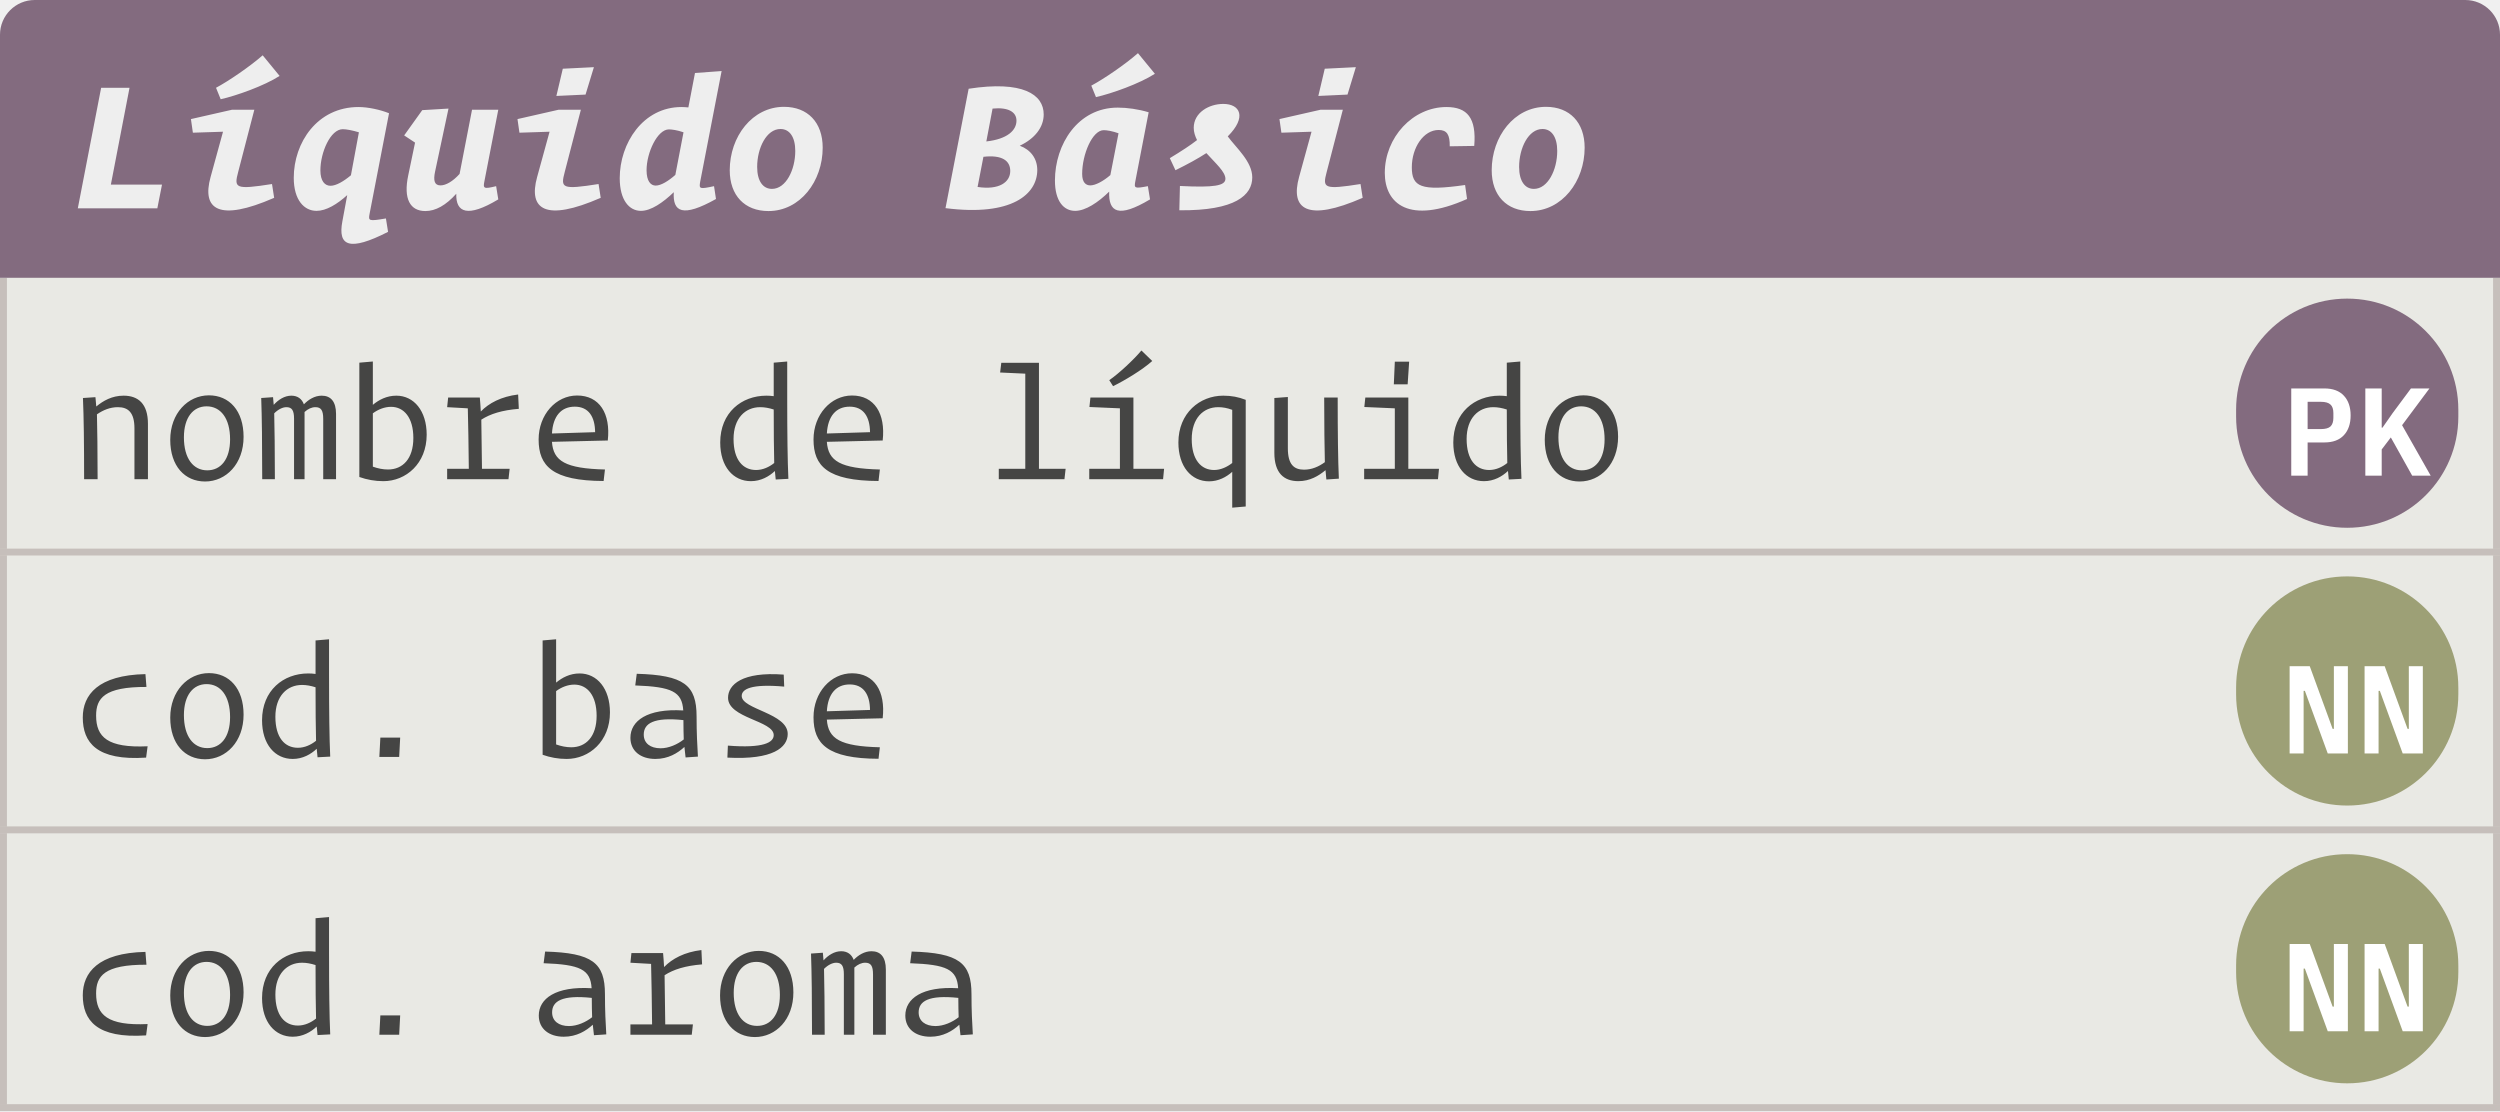
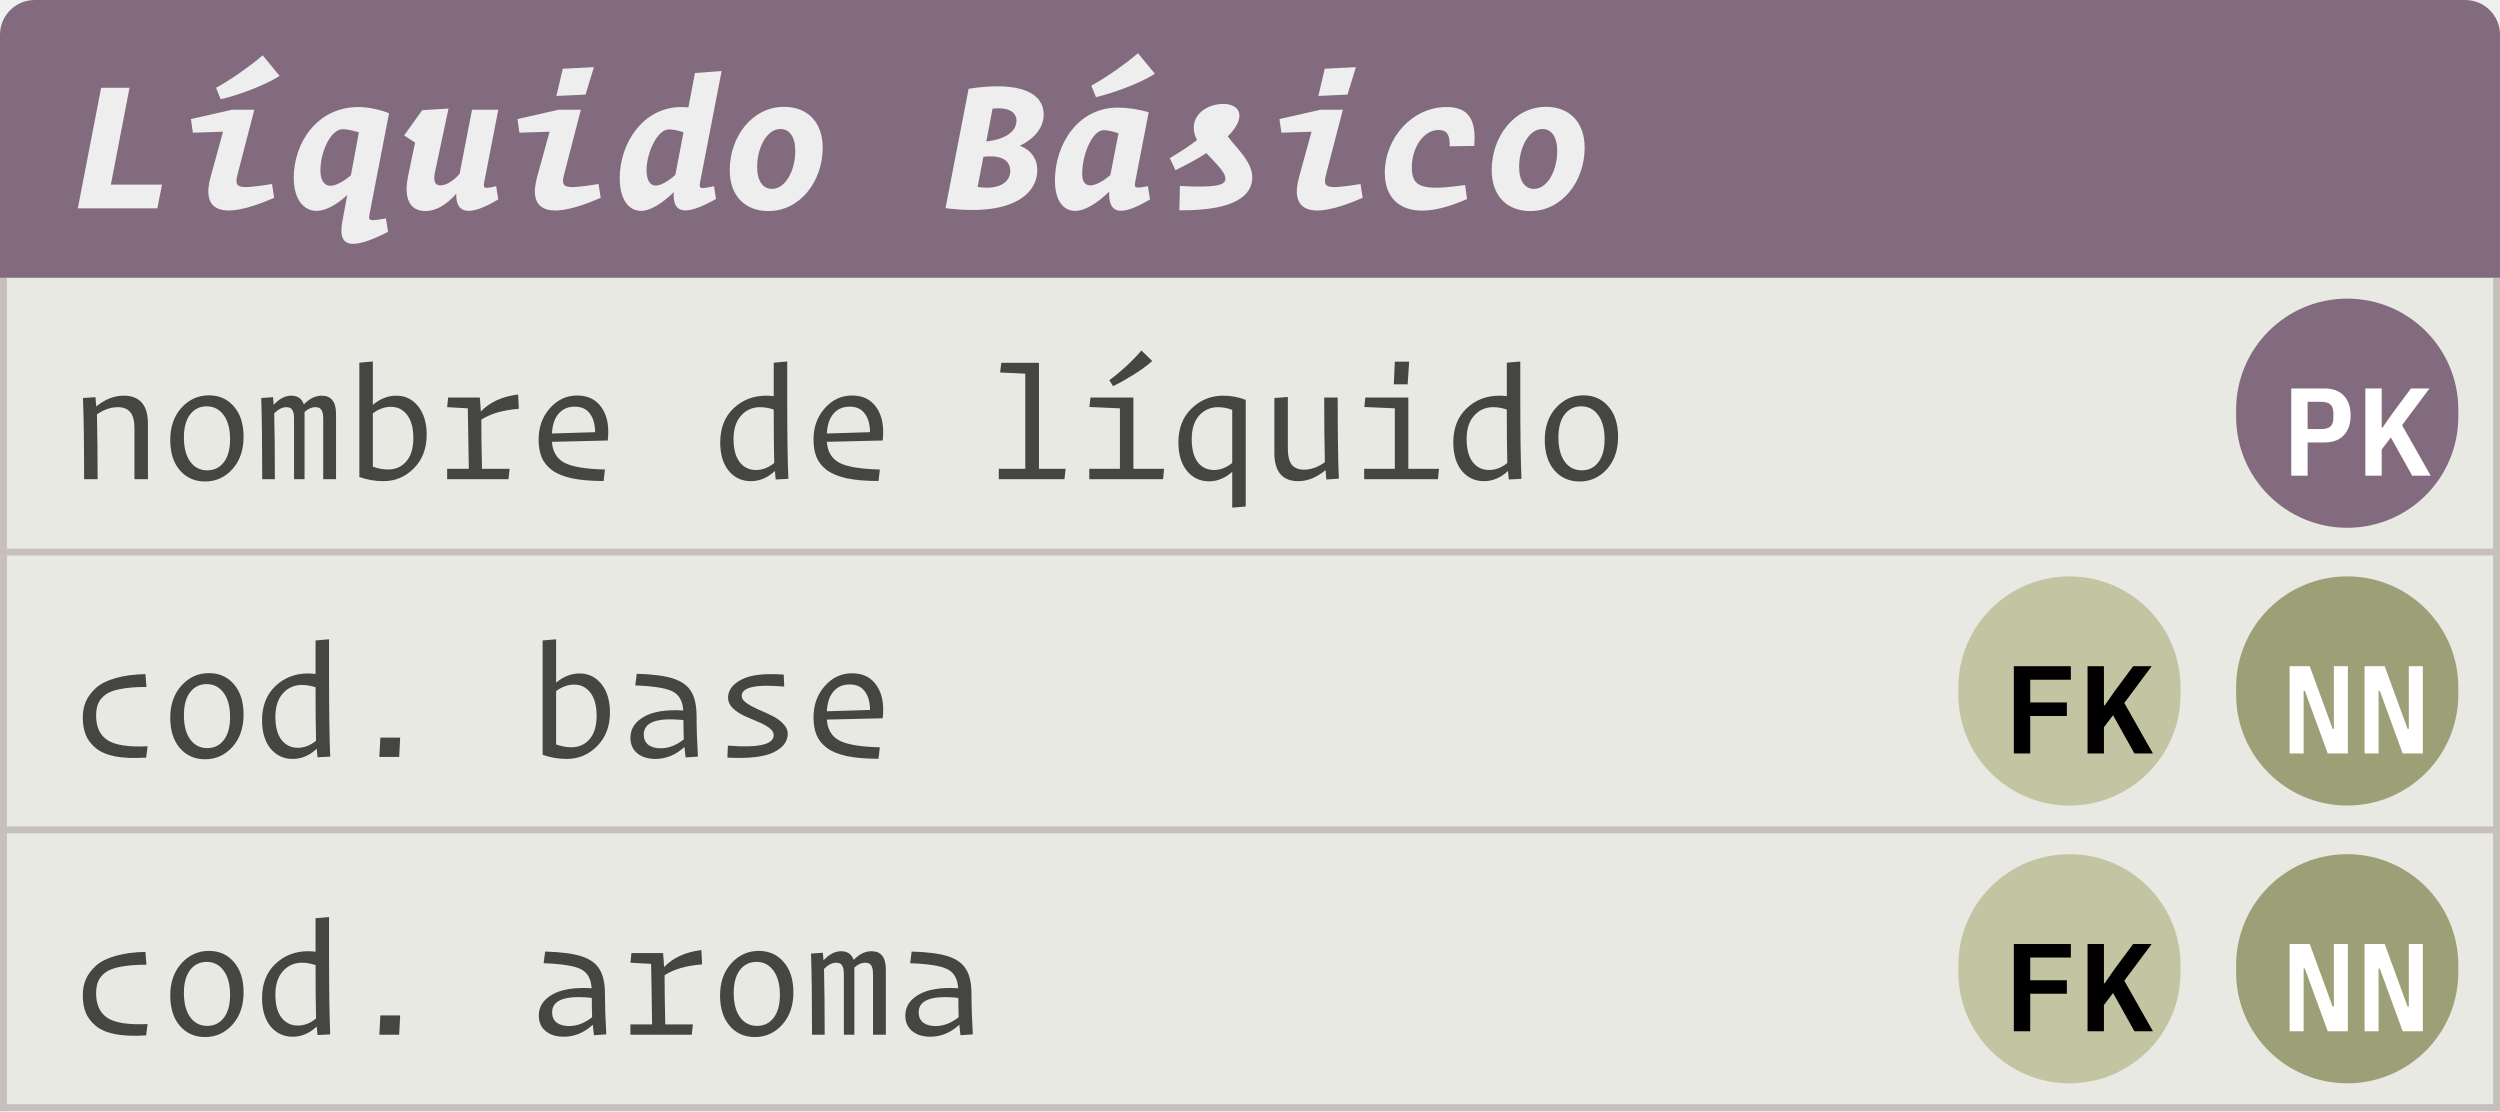
<svg xmlns="http://www.w3.org/2000/svg" width="360" height="160" viewBox="0 0 360 160" fill="none">
  <rect width="360" height="40" transform="translate(0 40)" fill="#C3C4A2" fill-opacity="0.15" />
  <g opacity="0.7">
-     <path d="M16.984 58.632C18.472 58.632 19.36 59.424 19.36 61.68V69H21.304V61.032C21.304 58.152 19.912 56.976 17.8 56.976C16.12 56.976 14.848 57.72 13.864 58.536L13.744 57.192L11.944 57.312C12.064 60.024 12.112 63.864 12.112 69H14.056C14.056 64.896 14.008 61.8 13.96 59.664C14.872 59.04 15.856 58.632 16.984 58.632ZM29.531 69.336C32.555 69.336 35.075 66.792 35.075 62.904C35.075 59.136 33.011 56.928 30.083 56.928C27.059 56.928 24.515 59.52 24.515 63.336C24.515 67.128 26.627 69.336 29.531 69.336ZM29.843 67.728C27.851 67.728 26.483 66.048 26.483 62.976C26.483 60.096 27.827 58.512 29.747 58.512C31.763 58.512 33.131 60.216 33.131 63.264C33.131 66.168 31.787 67.728 29.843 67.728ZM41.239 58.632C42.031 58.632 42.343 59.088 42.343 60.288V69H43.855V59.544C43.855 59.472 43.855 59.4 43.855 59.328C44.359 58.872 44.887 58.632 45.415 58.632C46.231 58.632 46.543 59.088 46.543 60.312V69H48.391V59.616C48.391 57.84 47.647 56.976 46.327 56.976C45.295 56.976 44.407 57.552 43.759 58.224C43.471 57.432 42.847 56.976 41.959 56.976C40.975 56.976 40.087 57.552 39.415 58.296L39.319 57.192L37.615 57.312C37.711 60.024 37.759 63.864 37.759 69H39.583C39.583 64.872 39.535 61.656 39.487 59.52C40.063 58.944 40.711 58.632 41.239 58.632ZM55.202 69.288C58.466 69.288 61.442 66.744 61.442 62.592C61.442 59.16 59.594 56.976 57.074 56.976C55.682 56.976 54.554 57.576 53.69 58.296V52.056L51.746 52.224V68.688C52.826 69.072 53.978 69.288 55.202 69.288ZM55.874 67.608C55.154 67.608 54.434 67.464 53.69 67.2V59.52C54.458 58.944 55.394 58.584 56.306 58.584C58.178 58.584 59.522 60.144 59.522 63.072C59.522 66.072 57.986 67.608 55.874 67.608ZM73.221 69L73.389 67.512H69.405C69.381 64.776 69.333 62.472 69.309 60.432C70.605 59.592 72.309 59.064 74.709 58.872L74.613 56.808C72.189 57.096 70.389 58.056 69.237 59.256C69.213 58.704 69.117 57.48 69.093 57.24H64.533L64.389 58.632L67.365 58.8C67.437 61.152 67.461 63.912 67.509 67.512H64.389V69H73.221ZM86.921 69.264L87.113 67.608C81.425 67.464 79.673 66.408 79.481 63.624L87.521 63.432C87.953 59.544 86.321 56.952 83.105 56.952C80.057 56.952 77.561 59.712 77.561 63.288C77.561 67.104 79.553 69.24 86.921 69.264ZM82.769 58.56C84.737 58.56 85.673 59.976 85.697 62.232C84.041 62.28 80.825 62.376 79.481 62.424C79.625 59.904 80.825 58.56 82.769 58.56ZM108.871 67.68C106.975 67.68 105.631 66.216 105.631 63.216C105.631 60.24 107.311 58.632 109.471 58.632C110.095 58.632 110.743 58.752 111.415 58.968C111.415 62.256 111.439 64.632 111.487 66.672C110.767 67.248 109.855 67.68 108.871 67.68ZM111.703 69.048L113.527 68.952C113.407 66.288 113.359 62.568 113.359 57.288V52.056L111.415 52.224V57.048C111.079 57 110.719 56.976 110.359 56.976C106.783 56.976 103.711 59.424 103.711 63.72C103.711 67.2 105.583 69.288 108.127 69.288C109.567 69.288 110.743 68.616 111.583 67.824L111.703 69.048ZM126.507 69.264L126.699 67.608C121.011 67.464 119.259 66.408 119.067 63.624L127.107 63.432C127.539 59.544 125.907 56.952 122.691 56.952C119.643 56.952 117.146 59.712 117.146 63.288C117.146 67.104 119.139 69.24 126.507 69.264ZM122.355 58.56C124.323 58.56 125.259 59.976 125.283 62.232C123.627 62.28 120.411 62.376 119.067 62.424C119.211 59.904 120.411 58.56 122.355 58.56ZM153.281 69L153.449 67.512H149.609V52.248H144.185L144.017 53.64L147.641 53.808V67.512H143.825V69H153.281ZM159.732 54.744L160.284 55.608C161.916 54.816 164.508 53.256 165.924 51.984L164.364 50.472C163.212 51.84 161.124 53.784 159.732 54.744ZM167.484 69L167.628 67.512H163.212V57.24H157.02L156.876 58.608L161.268 58.8V67.512H156.852V69H167.484ZM177.44 73.104L179.384 72.936V57.576C178.328 57.168 177.344 56.976 176.144 56.976C172.784 56.976 169.688 59.472 169.688 63.72C169.688 67.176 171.536 69.312 174.104 69.312C175.472 69.312 176.6 68.688 177.44 67.944V73.104ZM174.824 67.68C172.952 67.68 171.608 66.192 171.608 63.24C171.608 60.24 173.264 58.632 175.424 58.632C176.096 58.632 176.72 58.752 177.44 59.016V66.672C176.696 67.248 175.784 67.68 174.824 67.68ZM190.995 69.048L192.795 68.928C192.675 66.216 192.627 62.376 192.627 57.24H190.683C190.683 61.368 190.731 64.44 190.779 66.552C189.891 67.2 188.907 67.632 187.779 67.632C186.315 67.632 185.451 66.864 185.451 64.56V57.168L183.507 57.312V65.208C183.507 68.112 184.875 69.288 186.963 69.288C188.643 69.288 189.891 68.52 190.875 67.704L190.995 69.048ZM202.702 55.344L202.918 52.08H200.854L200.71 55.344H202.702ZM207.07 69L207.214 67.512H202.798V57.24H196.606L196.462 58.608L200.854 58.8V67.512H196.438V69H207.07ZM214.434 67.68C212.538 67.68 211.194 66.216 211.194 63.216C211.194 60.24 212.874 58.632 215.034 58.632C215.658 58.632 216.306 58.752 216.978 58.968C216.978 62.256 217.002 64.632 217.05 66.672C216.33 67.248 215.418 67.68 214.434 67.68ZM217.266 69.048L219.09 68.952C218.97 66.288 218.922 62.568 218.922 57.288V52.056L216.978 52.224V57.048C216.642 57 216.282 56.976 215.922 56.976C212.346 56.976 209.274 59.424 209.274 63.72C209.274 67.2 211.146 69.288 213.69 69.288C215.13 69.288 216.306 68.616 217.146 67.824L217.266 69.048ZM227.461 69.336C230.485 69.336 233.005 66.792 233.005 62.904C233.005 59.136 230.941 56.928 228.013 56.928C224.989 56.928 222.445 59.52 222.445 63.336C222.445 67.128 224.557 69.336 227.461 69.336ZM227.773 67.728C225.781 67.728 224.413 66.048 224.413 62.976C224.413 60.096 225.757 58.512 227.677 58.512C229.693 58.512 231.061 60.216 231.061 63.264C231.061 66.168 229.717 67.728 227.773 67.728Z" fill="black" />
+     <path d="M16.984 58.632C15.976 58.632 14.968 58.976 13.96 59.664C14.024 62.512 14.056 65.624 14.056 69H12.112C12.112 63.736 12.056 59.84 11.944 57.312L13.744 57.192L13.864 58.536C15.112 57.496 16.424 56.976 17.8 56.976C20.136 56.976 21.304 58.328 21.304 61.032V69H19.36V61.68C19.36 60.592 19.16 59.816 18.76 59.352C18.36 58.872 17.768 58.632 16.984 58.632ZM29.531 69.336C28.043 69.336 26.835 68.8 25.907 67.728C24.979 66.656 24.515 65.192 24.515 63.336C24.515 61.464 25.051 59.928 26.123 58.728C27.211 57.528 28.531 56.928 30.083 56.928C31.571 56.928 32.771 57.464 33.683 58.536C34.611 59.592 35.075 61.048 35.075 62.904C35.075 64.808 34.539 66.36 33.467 67.56C32.395 68.744 31.083 69.336 29.531 69.336ZM29.843 67.728C30.835 67.728 31.627 67.344 32.219 66.576C32.827 65.792 33.131 64.688 33.131 63.264C33.131 61.76 32.819 60.592 32.195 59.76C31.587 58.928 30.771 58.512 29.747 58.512C28.771 58.512 27.979 58.904 27.371 59.688C26.779 60.472 26.483 61.568 26.483 62.976C26.483 64.48 26.787 65.648 27.395 66.48C28.003 67.312 28.819 67.728 29.843 67.728ZM41.239 58.632C40.663 58.632 40.079 58.928 39.487 59.52C39.551 62.368 39.583 65.528 39.583 69H37.759C37.759 63.912 37.711 60.016 37.615 57.312L39.319 57.192L39.415 58.296C40.215 57.416 41.063 56.976 41.959 56.976C42.855 56.976 43.455 57.392 43.759 58.224C44.559 57.392 45.415 56.976 46.327 56.976C47.703 56.976 48.391 57.856 48.391 59.616V69H46.543V60.312C46.543 59.704 46.455 59.272 46.279 59.016C46.119 58.76 45.831 58.632 45.415 58.632C44.887 58.632 44.367 58.864 43.855 59.328V59.544V69H42.343V60.288C42.343 59.696 42.255 59.272 42.079 59.016C41.919 58.76 41.639 58.632 41.239 58.632ZM55.202 69.288C54.018 69.288 52.866 69.088 51.746 68.688V52.224L53.69 52.056V58.296C54.746 57.416 55.874 56.976 57.074 56.976C58.354 56.976 59.402 57.488 60.218 58.512C61.034 59.536 61.442 60.896 61.442 62.592C61.442 64.592 60.826 66.208 59.594 67.44C58.378 68.672 56.914 69.288 55.202 69.288ZM55.874 67.608C56.962 67.608 57.842 67.216 58.514 66.432C59.186 65.648 59.522 64.528 59.522 63.072C59.522 61.648 59.226 60.544 58.634 59.76C58.042 58.976 57.266 58.584 56.306 58.584C55.394 58.584 54.522 58.896 53.69 59.52V67.2C54.458 67.472 55.186 67.608 55.874 67.608ZM73.221 69H64.389V67.512H67.509C67.445 62.776 67.397 59.872 67.365 58.8L64.389 58.632L64.533 57.24H69.093C69.157 57.912 69.205 58.584 69.237 59.256C70.549 57.896 72.341 57.08 74.613 56.808L74.709 58.872C72.437 59.048 70.637 59.568 69.309 60.432C69.309 60.864 69.317 61.896 69.333 63.528C69.365 65.144 69.389 66.472 69.405 67.512H73.389L73.221 69ZM86.921 69.264C85.113 69.264 83.593 69.136 82.361 68.88C81.129 68.608 80.161 68.208 79.457 67.68C78.769 67.152 78.281 66.536 77.993 65.832C77.705 65.128 77.561 64.28 77.561 63.288C77.561 61.512 78.097 60.016 79.169 58.8C80.257 57.568 81.569 56.952 83.105 56.952C84.689 56.952 85.873 57.544 86.657 58.728C87.457 59.896 87.745 61.464 87.521 63.432L79.481 63.624C79.577 65.032 80.169 66.032 81.257 66.624C82.361 67.216 84.313 67.544 87.113 67.608L86.921 69.264ZM82.769 58.56C81.793 58.56 81.017 58.896 80.441 59.568C79.865 60.224 79.545 61.176 79.481 62.424C80.649 62.376 82.721 62.312 85.697 62.232C85.681 61.08 85.425 60.184 84.929 59.544C84.449 58.888 83.729 58.56 82.769 58.56ZM108.871 67.68C109.783 67.68 110.655 67.344 111.487 66.672C111.439 64.624 111.415 62.056 111.415 58.968C110.711 58.744 110.063 58.632 109.471 58.632C108.351 58.632 107.431 59.04 106.711 59.856C105.991 60.656 105.631 61.776 105.631 63.216C105.631 64.672 105.927 65.784 106.519 66.552C107.111 67.304 107.895 67.68 108.871 67.68ZM111.703 69.048L111.583 67.824C110.543 68.8 109.391 69.288 108.127 69.288C106.831 69.288 105.767 68.792 104.935 67.8C104.119 66.792 103.711 65.432 103.711 63.72C103.711 61.656 104.351 60.016 105.631 58.8C106.911 57.584 108.487 56.976 110.359 56.976C110.727 56.976 111.079 57 111.415 57.048V52.224L113.359 52.056V57.288C113.359 62.584 113.415 66.472 113.527 68.952L111.703 69.048ZM126.507 69.264C124.699 69.264 123.179 69.136 121.947 68.88C120.715 68.608 119.747 68.208 119.043 67.68C118.355 67.152 117.867 66.536 117.579 65.832C117.291 65.128 117.146 64.28 117.146 63.288C117.146 61.512 117.683 60.016 118.755 58.8C119.843 57.568 121.155 56.952 122.691 56.952C124.275 56.952 125.459 57.544 126.243 58.728C127.043 59.896 127.331 61.464 127.107 63.432L119.067 63.624C119.163 65.032 119.755 66.032 120.843 66.624C121.947 67.216 123.899 67.544 126.699 67.608L126.507 69.264ZM122.355 58.56C121.379 58.56 120.603 58.896 120.027 59.568C119.451 60.224 119.131 61.176 119.067 62.424C120.235 62.376 122.307 62.312 125.283 62.232C125.267 61.08 125.011 60.184 124.515 59.544C124.035 58.888 123.315 58.56 122.355 58.56ZM153.281 69H143.825V67.512H147.641V53.808L144.017 53.64L144.185 52.248H149.609V67.512H153.449L153.281 69ZM159.732 54.744C160.42 54.264 161.22 53.608 162.132 52.776C163.044 51.928 163.788 51.16 164.364 50.472L165.924 51.984C165.268 52.576 164.388 53.224 163.284 53.928C162.18 54.616 161.18 55.176 160.284 55.608L159.732 54.744ZM167.484 69H156.852V67.512H161.268V58.8L156.876 58.608L157.02 57.24H163.212V67.512H167.628L167.484 69ZM177.44 73.104V67.944C176.416 68.856 175.304 69.312 174.104 69.312C172.808 69.312 171.744 68.808 170.912 67.8C170.096 66.792 169.688 65.432 169.688 63.72C169.688 61.672 170.32 60.04 171.584 58.824C172.864 57.592 174.384 56.976 176.144 56.976C177.264 56.976 178.344 57.176 179.384 57.576V72.936L177.44 73.104ZM174.824 67.68C175.704 67.68 176.576 67.344 177.44 66.672V59.016C176.736 58.76 176.064 58.632 175.424 58.632C174.304 58.632 173.384 59.04 172.664 59.856C171.96 60.656 171.608 61.784 171.608 63.24C171.608 64.68 171.896 65.784 172.472 66.552C173.064 67.304 173.848 67.68 174.824 67.68ZM190.995 69.048L190.875 67.704C189.595 68.76 188.291 69.288 186.963 69.288C184.659 69.288 183.507 67.928 183.507 65.208V57.312L185.451 57.168V64.56C185.451 65.664 185.643 66.456 186.027 66.936C186.427 67.4 187.011 67.632 187.779 67.632C188.787 67.632 189.787 67.272 190.779 66.552C190.715 63.736 190.683 60.632 190.683 57.24H192.627C192.627 62.504 192.683 66.4 192.795 68.928L190.995 69.048ZM202.702 55.344H200.71L200.854 52.08H202.918L202.702 55.344ZM207.07 69H196.438V67.512H200.854V58.8L196.462 58.608L196.606 57.24H202.798V67.512H207.214L207.07 69ZM214.434 67.68C215.346 67.68 216.218 67.344 217.05 66.672C217.002 64.624 216.978 62.056 216.978 58.968C216.274 58.744 215.626 58.632 215.034 58.632C213.914 58.632 212.994 59.04 212.274 59.856C211.554 60.656 211.194 61.776 211.194 63.216C211.194 64.672 211.49 65.784 212.082 66.552C212.674 67.304 213.458 67.68 214.434 67.68ZM217.266 69.048L217.146 67.824C216.106 68.8 214.954 69.288 213.69 69.288C212.394 69.288 211.33 68.792 210.498 67.8C209.682 66.792 209.274 65.432 209.274 63.72C209.274 61.656 209.914 60.016 211.194 58.8C212.474 57.584 214.05 56.976 215.922 56.976C216.29 56.976 216.642 57 216.978 57.048V52.224L218.922 52.056V57.288C218.922 62.584 218.978 66.472 219.09 68.952L217.266 69.048ZM227.461 69.336C225.973 69.336 224.765 68.8 223.837 67.728C222.909 66.656 222.445 65.192 222.445 63.336C222.445 61.464 222.981 59.928 224.053 58.728C225.141 57.528 226.461 56.928 228.013 56.928C229.501 56.928 230.701 57.464 231.613 58.536C232.541 59.592 233.005 61.048 233.005 62.904C233.005 64.808 232.469 66.36 231.397 67.56C230.325 68.744 229.013 69.336 227.461 69.336ZM227.773 67.728C228.765 67.728 229.557 67.344 230.149 66.576C230.757 65.792 231.061 64.688 231.061 63.264C231.061 61.76 230.749 60.592 230.125 59.76C229.517 58.928 228.701 58.512 227.677 58.512C226.701 58.512 225.909 58.904 225.301 59.688C224.709 60.472 224.413 61.568 224.413 62.976C224.413 64.48 224.717 65.648 225.325 66.48C225.933 67.312 226.749 67.728 227.773 67.728Z" fill="black" />
  </g>
  <line y1="79.5" x2="360" y2="79.5" stroke="#3D1A1A" stroke-opacity="0.2" />
  <line x1="0.5" y1="40" x2="0.5" y2="79" stroke="#3D1A1A" stroke-opacity="0.2" />
  <line x1="359.5" y1="40" x2="359.5" y2="79" stroke="#3D1A1A" stroke-opacity="0.2" />
  <path d="M0 5C0 2.239 2.239 0 5 0H355C357.761 0 360 2.239 360 5V40H0V5Z" fill="#836B7F" />
  <path d="M22.656 30L23.328 26.584H15.964L18.652 12.64H14.564L11.204 30H22.656ZM31.107 12.64L31.779 14.292C34.019 13.788 38.05 12.36 40.263 10.932L37.827 7.964C35.978 9.588 32.898 11.688 31.107 12.64ZM39.478 28.488L39.17 26.5C33.85 27.34 33.682 27.088 34.298 24.764L36.623 15.804H33.403L27.494 17.148L27.774 19.108L32.114 18.968L30.323 25.492C29.035 30.14 31.471 31.988 39.478 28.488ZM55.881 33.388L55.573 31.456C53.081 31.876 53.025 31.82 53.221 30.784L56.021 16.308C54.789 15.804 52.997 15.412 51.625 15.412C45.689 15.412 42.301 20.536 42.301 25.604C42.301 28.824 43.813 30.364 45.577 30.364C46.977 30.364 48.545 29.412 50.001 28.096L49.301 31.876C48.629 35.432 50.281 36.244 55.881 33.388ZM47.593 26.752C46.781 26.752 46.137 26.08 46.137 24.54C46.137 21.936 47.593 18.604 49.357 18.604C49.889 18.604 50.757 18.772 51.681 19.052L50.533 25.24C49.497 26.108 48.405 26.752 47.593 26.752ZM71.752 28.712L71.444 26.808C69.624 27.256 69.54 27.144 69.764 26.052L71.752 15.804H67.972L66.18 25.044C65.2 26.136 64.192 26.696 63.436 26.696C62.568 26.696 62.372 26.024 62.652 24.708L64.584 15.636L60.804 15.86L58.2 19.5L59.768 20.536L58.788 25.24C58.06 28.656 59.068 30.392 61.252 30.392C62.736 30.392 64.22 29.552 65.704 27.9C65.62 30.616 67.328 31.372 71.752 28.712ZM84.318 13.62L85.522 9.672L81.042 9.896L80.118 13.816L84.318 13.62ZM86.502 28.488L86.194 26.5C80.874 27.34 80.706 27.088 81.322 24.764L83.646 15.804H80.426L74.518 17.148L74.798 19.108L79.138 18.968L77.346 25.492C76.058 30.14 78.494 31.988 86.502 28.488ZM94.421 26.724C93.693 26.724 93.105 26.08 93.105 24.512C93.105 21.964 94.673 18.632 96.325 18.632C96.745 18.632 97.557 18.744 98.425 19.052L97.249 25.184C96.241 26.08 95.177 26.724 94.421 26.724ZM103.101 28.656L102.821 26.808C100.721 27.256 100.637 27.228 100.833 26.136L103.913 10.232L100.077 10.512L99.125 15.468C98.789 15.44 98.453 15.412 98.145 15.412C92.573 15.412 89.241 20.648 89.241 25.66C89.241 28.824 90.613 30.364 92.293 30.364C93.749 30.364 95.485 29.16 97.025 27.676C96.857 30.504 98.257 31.372 103.101 28.656ZM105.083 24.512C105.083 28.152 107.239 30.392 110.655 30.392C115.219 30.392 118.467 26.108 118.467 21.264C118.467 17.624 116.311 15.384 112.895 15.384C108.331 15.384 105.083 19.668 105.083 24.512ZM114.519 21.74C114.519 24.456 113.175 27.2 111.159 27.2C109.871 27.2 109.031 26.08 109.031 24.036C109.031 21.32 110.375 18.576 112.391 18.576C113.679 18.576 114.519 19.696 114.519 21.74ZM149.368 24.484C149.368 22.86 148.444 21.572 146.848 20.984C149.032 19.948 150.292 18.324 150.292 16.476C150.292 13.592 147.268 11.576 139.484 12.78L136.152 29.972C145.756 31.204 149.368 27.928 149.368 24.484ZM146.372 17.372C146.372 18.772 145.056 20.032 142.032 20.368L142.928 15.636C145.168 15.412 146.372 16.112 146.372 17.372ZM145.476 24.624C145.476 26.248 143.852 27.396 140.772 26.92L141.612 22.58C144.3 22.272 145.476 23.14 145.476 24.624ZM157.147 12.332L157.819 13.984C160.059 13.48 164.091 12.052 166.303 10.624L163.867 7.656C162.019 9.28 158.939 11.38 157.147 12.332ZM157.007 26.696C156.363 26.696 155.831 26.276 155.831 25.044C155.831 22.244 157.287 18.744 158.939 18.744C159.415 18.744 160.199 18.884 161.067 19.192C160.675 21.208 160.143 23.952 159.891 25.212C158.855 26.108 157.735 26.696 157.007 26.696ZM165.603 28.712L165.295 26.808C163.363 27.172 163.279 27.144 163.503 26.024L165.407 16.168C163.923 15.72 162.299 15.496 160.955 15.496C155.215 15.496 151.911 20.788 151.911 25.996C151.911 28.964 153.171 30.364 154.823 30.364C156.307 30.364 158.127 29.16 159.723 27.592C159.611 30.532 161.011 31.456 165.603 28.712ZM180.325 25.548C180.325 23.252 178.001 21.292 176.797 19.64C179.597 16.84 178.561 14.964 176.153 14.964C174.081 14.964 171.897 16.224 171.897 18.408C171.897 19.024 172.093 19.612 172.373 20.172C171.449 20.9 170.161 21.74 168.453 22.776L169.265 24.512C171.029 23.644 172.513 22.832 173.717 22.048C175.005 23.476 176.461 24.736 176.461 25.744C176.461 26.752 174.837 27.032 169.909 26.78L169.825 30.28C177.945 30.364 180.325 28.068 180.325 25.548ZM194.04 13.62L195.244 9.672L190.764 9.896L189.84 13.816L194.04 13.62ZM196.224 28.488L195.916 26.5C190.596 27.34 190.428 27.088 191.044 24.764L193.368 15.804H190.148L184.24 17.148L184.52 19.108L188.86 18.968L187.068 25.492C185.78 30.14 188.216 31.988 196.224 28.488ZM212.29 21.012C212.626 16.98 211.282 15.412 208.286 15.412C203.442 15.412 199.41 19.78 199.41 24.904C199.41 29.328 202.91 32.38 211.254 28.656L210.974 26.64C204.59 27.564 203.302 26.892 203.302 24.092C203.302 21.264 204.982 18.716 207.166 18.716C208.37 18.716 208.79 19.416 208.762 21.068L212.29 21.012ZM214.805 24.512C214.805 28.152 216.961 30.392 220.377 30.392C224.941 30.392 228.189 26.108 228.189 21.264C228.189 17.624 226.033 15.384 222.617 15.384C218.053 15.384 214.805 19.668 214.805 24.512ZM224.241 21.74C224.241 24.456 222.897 27.2 220.881 27.2C219.593 27.2 218.753 26.08 218.753 24.036C218.753 21.32 220.097 18.576 222.113 18.576C223.401 18.576 224.241 19.696 224.241 21.74Z" fill="#EEEEEE" />
  <rect width="360" height="40" transform="translate(0 120)" fill="#C3C4A2" fill-opacity="0.15" />
  <g opacity="0.7">
-     <path d="M11.92 143.312C11.92 146.912 13.912 149.576 21.04 149.096L21.256 147.464C15.496 147.728 13.84 146.144 13.84 143.048C13.84 140.552 15.016 138.896 21.088 138.92L20.944 137.072C14.104 137.216 11.92 140.072 11.92 143.312ZM29.531 149.336C32.555 149.336 35.075 146.792 35.075 142.904C35.075 139.136 33.011 136.928 30.083 136.928C27.059 136.928 24.515 139.52 24.515 143.336C24.515 147.128 26.627 149.336 29.531 149.336ZM29.843 147.728C27.851 147.728 26.483 146.048 26.483 142.976C26.483 140.096 27.827 138.512 29.747 138.512C31.763 138.512 33.131 140.216 33.131 143.264C33.131 146.168 31.787 147.728 29.843 147.728ZM42.895 147.68C40.999 147.68 39.655 146.216 39.655 143.216C39.655 140.24 41.335 138.632 43.495 138.632C44.119 138.632 44.767 138.752 45.439 138.968C45.439 142.256 45.463 144.632 45.511 146.672C44.791 147.248 43.879 147.68 42.895 147.68ZM45.727 149.048L47.551 148.952C47.431 146.288 47.383 142.568 47.383 137.288V132.056L45.439 132.224V137.048C45.103 137 44.743 136.976 44.383 136.976C40.807 136.976 37.735 139.424 37.735 143.72C37.735 147.2 39.607 149.288 42.151 149.288C43.591 149.288 44.767 148.616 45.607 147.824L45.727 149.048ZM57.482 149L57.626 146.216H54.77L54.626 149H57.482ZM81.929 147.752C80.465 147.752 79.505 147.032 79.505 145.784C79.505 144.176 80.921 143.24 85.217 143.696C85.217 144.848 85.241 145.712 85.265 146.48C84.353 147.2 83.105 147.752 81.929 147.752ZM85.529 149.072L87.305 148.952C87.209 147.272 87.113 145.616 87.113 143.168C87.113 138.632 85.289 137.216 78.497 137.024L78.281 138.704C83.537 138.896 85.025 139.592 85.193 142.304C79.985 141.992 77.585 143.816 77.585 146.24C77.585 148.136 79.049 149.288 81.185 149.288C83.033 149.288 84.401 148.448 85.361 147.56C85.409 148.088 85.505 148.832 85.529 149.072ZM99.612 149L99.78 147.512H95.796C95.772 144.776 95.724 142.472 95.7 140.432C96.996 139.592 98.7 139.064 101.1 138.872L101.004 136.808C98.58 137.096 96.78 138.056 95.628 139.256C95.604 138.704 95.508 137.48 95.484 137.24H90.924L90.78 138.632L93.756 138.8C93.828 141.152 93.852 143.912 93.9 147.512H90.78V149H99.612ZM108.703 149.336C111.727 149.336 114.247 146.792 114.247 142.904C114.247 139.136 112.183 136.928 109.255 136.928C106.231 136.928 103.687 139.52 103.687 143.336C103.687 147.128 105.799 149.336 108.703 149.336ZM109.015 147.728C107.023 147.728 105.655 146.048 105.655 142.976C105.655 140.096 106.999 138.512 108.919 138.512C110.935 138.512 112.303 140.216 112.303 143.264C112.303 146.168 110.959 147.728 109.015 147.728ZM120.411 138.632C121.203 138.632 121.515 139.088 121.515 140.288V149H123.027V139.544C123.027 139.472 123.027 139.4 123.027 139.328C123.531 138.872 124.059 138.632 124.587 138.632C125.403 138.632 125.715 139.088 125.715 140.312V149H127.562V139.616C127.562 137.84 126.819 136.976 125.499 136.976C124.467 136.976 123.579 137.552 122.931 138.224C122.643 137.432 122.019 136.976 121.131 136.976C120.147 136.976 119.259 137.552 118.587 138.296L118.491 137.192L116.787 137.312C116.883 140.024 116.931 143.864 116.931 149H118.755C118.755 144.872 118.707 141.656 118.659 139.52C119.235 138.944 119.883 138.632 120.411 138.632ZM134.71 147.752C133.246 147.752 132.286 147.032 132.286 145.784C132.286 144.176 133.702 143.24 137.998 143.696C137.998 144.848 138.022 145.712 138.046 146.48C137.134 147.2 135.886 147.752 134.71 147.752ZM138.31 149.072L140.086 148.952C139.99 147.272 139.894 145.616 139.894 143.168C139.894 138.632 138.07 137.216 131.278 137.024L131.062 138.704C136.318 138.896 137.806 139.592 137.974 142.304C132.766 141.992 130.366 143.816 130.366 146.24C130.366 148.136 131.83 149.288 133.966 149.288C135.814 149.288 137.182 148.448 138.142 147.56C138.19 148.088 138.286 148.832 138.31 149.072Z" fill="black" />
+     <path d="M11.92 143.312C11.92 142.464 12.072 141.688 12.376 140.984C12.696 140.28 13.184 139.632 13.84 139.04C14.512 138.448 15.448 137.984 16.648 137.648C17.864 137.296 19.296 137.104 20.944 137.072L21.088 138.92C19.616 138.92 18.384 139.016 17.392 139.208C16.416 139.384 15.672 139.664 15.16 140.048C14.664 140.432 14.32 140.864 14.128 141.344C13.936 141.808 13.84 142.376 13.84 143.048C13.84 144.68 14.384 145.856 15.472 146.576C16.56 147.296 18.488 147.592 21.256 147.464L21.04 149.096C19.312 149.208 17.84 149.152 16.624 148.928C15.408 148.688 14.464 148.288 13.792 147.728C13.12 147.168 12.64 146.536 12.352 145.832C12.064 145.112 11.92 144.272 11.92 143.312ZM29.531 149.336C28.043 149.336 26.835 148.8 25.907 147.728C24.979 146.656 24.515 145.192 24.515 143.336C24.515 141.464 25.051 139.928 26.123 138.728C27.211 137.528 28.531 136.928 30.083 136.928C31.571 136.928 32.771 137.464 33.683 138.536C34.611 139.592 35.075 141.048 35.075 142.904C35.075 144.808 34.539 146.36 33.467 147.56C32.395 148.744 31.083 149.336 29.531 149.336ZM29.843 147.728C30.835 147.728 31.627 147.344 32.219 146.576C32.827 145.792 33.131 144.688 33.131 143.264C33.131 141.76 32.819 140.592 32.195 139.76C31.587 138.928 30.771 138.512 29.747 138.512C28.771 138.512 27.979 138.904 27.371 139.688C26.779 140.472 26.483 141.568 26.483 142.976C26.483 144.48 26.787 145.648 27.395 146.48C28.003 147.312 28.819 147.728 29.843 147.728ZM42.895 147.68C43.807 147.68 44.679 147.344 45.511 146.672C45.463 144.624 45.439 142.056 45.439 138.968C44.735 138.744 44.087 138.632 43.495 138.632C42.375 138.632 41.455 139.04 40.735 139.856C40.015 140.656 39.655 141.776 39.655 143.216C39.655 144.672 39.951 145.784 40.543 146.552C41.135 147.304 41.919 147.68 42.895 147.68ZM45.727 149.048L45.607 147.824C44.567 148.8 43.415 149.288 42.151 149.288C40.855 149.288 39.791 148.792 38.959 147.8C38.143 146.792 37.735 145.432 37.735 143.72C37.735 141.656 38.375 140.016 39.655 138.8C40.935 137.584 42.511 136.976 44.383 136.976C44.751 136.976 45.103 137 45.439 137.048V132.224L47.383 132.056V137.288C47.383 142.584 47.439 146.472 47.551 148.952L45.727 149.048ZM57.482 149H54.626L54.77 146.216H57.626L57.482 149ZM81.929 147.752C83.081 147.752 84.193 147.328 85.265 146.48C85.233 145.456 85.217 144.528 85.217 143.696C81.409 143.296 79.505 143.992 79.505 145.784C79.505 146.408 79.721 146.896 80.153 147.248C80.601 147.584 81.193 147.752 81.929 147.752ZM85.529 149.072C85.529 149.04 85.505 148.832 85.457 148.448C85.409 148.064 85.377 147.768 85.361 147.56C84.113 148.712 82.721 149.288 81.185 149.288C80.097 149.288 79.225 149.016 78.569 148.472C77.913 147.928 77.585 147.184 77.585 146.24C77.585 144.96 78.233 143.952 79.529 143.216C80.825 142.464 82.713 142.16 85.193 142.304C85.113 140.96 84.601 140.048 83.657 139.568C82.729 139.088 80.937 138.8 78.281 138.704L78.497 137.024C80.801 137.088 82.561 137.32 83.777 137.72C84.993 138.12 85.849 138.744 86.345 139.592C86.857 140.424 87.113 141.616 87.113 143.168C87.113 144.784 87.177 146.712 87.305 148.952L85.529 149.072ZM99.612 149H90.78V147.512H93.9C93.836 142.776 93.788 139.872 93.756 138.8L90.78 138.632L90.924 137.24H95.484C95.548 137.912 95.596 138.584 95.628 139.256C96.94 137.896 98.732 137.08 101.004 136.808L101.1 138.872C98.828 139.048 97.028 139.568 95.7 140.432C95.7 140.864 95.708 141.896 95.724 143.528C95.756 145.144 95.78 146.472 95.796 147.512H99.78L99.612 149ZM108.703 149.336C107.215 149.336 106.007 148.8 105.079 147.728C104.151 146.656 103.687 145.192 103.687 143.336C103.687 141.464 104.223 139.928 105.295 138.728C106.383 137.528 107.703 136.928 109.255 136.928C110.743 136.928 111.943 137.464 112.855 138.536C113.783 139.592 114.247 141.048 114.247 142.904C114.247 144.808 113.711 146.36 112.639 147.56C111.567 148.744 110.255 149.336 108.703 149.336ZM109.015 147.728C110.007 147.728 110.799 147.344 111.391 146.576C111.999 145.792 112.303 144.688 112.303 143.264C112.303 141.76 111.991 140.592 111.367 139.76C110.759 138.928 109.943 138.512 108.919 138.512C107.943 138.512 107.151 138.904 106.543 139.688C105.951 140.472 105.655 141.568 105.655 142.976C105.655 144.48 105.959 145.648 106.567 146.48C107.175 147.312 107.991 147.728 109.015 147.728ZM120.411 138.632C119.835 138.632 119.251 138.928 118.659 139.52C118.723 142.368 118.755 145.528 118.755 149H116.931C116.931 143.912 116.883 140.016 116.787 137.312L118.491 137.192L118.587 138.296C119.387 137.416 120.235 136.976 121.131 136.976C122.027 136.976 122.627 137.392 122.931 138.224C123.731 137.392 124.587 136.976 125.499 136.976C126.875 136.976 127.562 137.856 127.562 139.616V149H125.715V140.312C125.715 139.704 125.627 139.272 125.451 139.016C125.291 138.76 125.003 138.632 124.587 138.632C124.059 138.632 123.539 138.864 123.027 139.328V139.544V149H121.515V140.288C121.515 139.696 121.427 139.272 121.251 139.016C121.091 138.76 120.811 138.632 120.411 138.632ZM134.71 147.752C135.862 147.752 136.974 147.328 138.046 146.48C138.014 145.456 137.998 144.528 137.998 143.696C134.19 143.296 132.286 143.992 132.286 145.784C132.286 146.408 132.502 146.896 132.934 147.248C133.382 147.584 133.974 147.752 134.71 147.752ZM138.31 149.072C138.31 149.04 138.286 148.832 138.238 148.448C138.19 148.064 138.158 147.768 138.142 147.56C136.894 148.712 135.502 149.288 133.966 149.288C132.878 149.288 132.006 149.016 131.35 148.472C130.694 147.928 130.366 147.184 130.366 146.24C130.366 144.96 131.014 143.952 132.31 143.216C133.606 142.464 135.494 142.16 137.974 142.304C137.894 140.96 137.382 140.048 136.438 139.568C135.51 139.088 133.718 138.8 131.062 138.704L131.278 137.024C133.582 137.088 135.342 137.32 136.558 137.72C137.774 138.12 138.63 138.744 139.126 139.592C139.638 140.424 139.894 141.616 139.894 143.168C139.894 144.784 139.958 146.712 140.086 148.952L138.31 149.072Z" fill="black" />
  </g>
  <line y1="159.5" x2="360" y2="159.5" stroke="#3D1A1A" stroke-opacity="0.2" />
  <line x1="0.5" y1="120" x2="0.5" y2="159" stroke="#3D1A1A" stroke-opacity="0.2" />
  <line x1="359.5" y1="120" x2="359.5" y2="159" stroke="#3D1A1A" stroke-opacity="0.2" />
  <rect width="360" height="40" transform="translate(0 80)" fill="#C3C4A2" fill-opacity="0.15" />
  <g opacity="0.7">
-     <path d="M11.92 103.312C11.92 106.912 13.912 109.576 21.04 109.096L21.256 107.464C15.496 107.728 13.84 106.144 13.84 103.048C13.84 100.552 15.016 98.896 21.088 98.92L20.944 97.072C14.104 97.216 11.92 100.072 11.92 103.312ZM29.531 109.336C32.555 109.336 35.075 106.792 35.075 102.904C35.075 99.136 33.011 96.928 30.083 96.928C27.059 96.928 24.515 99.52 24.515 103.336C24.515 107.128 26.627 109.336 29.531 109.336ZM29.843 107.728C27.851 107.728 26.483 106.048 26.483 102.976C26.483 100.096 27.827 98.512 29.747 98.512C31.763 98.512 33.131 100.216 33.131 103.264C33.131 106.168 31.787 107.728 29.843 107.728ZM42.895 107.68C40.999 107.68 39.655 106.216 39.655 103.216C39.655 100.24 41.335 98.632 43.495 98.632C44.119 98.632 44.767 98.752 45.439 98.968C45.439 102.256 45.463 104.632 45.511 106.672C44.791 107.248 43.879 107.68 42.895 107.68ZM45.727 109.048L47.551 108.952C47.431 106.288 47.383 102.568 47.383 97.288V92.056L45.439 92.224V97.048C45.103 97 44.743 96.976 44.383 96.976C40.807 96.976 37.735 99.424 37.735 103.72C37.735 107.2 39.607 109.288 42.151 109.288C43.591 109.288 44.767 108.616 45.607 107.824L45.727 109.048ZM57.482 109L57.626 106.216H54.77L54.626 109H57.482ZM81.593 109.288C84.857 109.288 87.833 106.744 87.833 102.592C87.833 99.16 85.985 96.976 83.465 96.976C82.073 96.976 80.945 97.576 80.081 98.296V92.056L78.137 92.224V108.688C79.217 109.072 80.369 109.288 81.593 109.288ZM82.265 107.608C81.545 107.608 80.825 107.464 80.081 107.2V99.52C80.849 98.944 81.785 98.584 82.697 98.584C84.569 98.584 85.913 100.144 85.913 103.072C85.913 106.072 84.377 107.608 82.265 107.608ZM95.124 107.752C93.66 107.752 92.7 107.032 92.7 105.784C92.7 104.176 94.116 103.24 98.412 103.696C98.412 104.848 98.436 105.712 98.46 106.48C97.548 107.2 96.3 107.752 95.124 107.752ZM98.724 109.072L100.5 108.952C100.404 107.272 100.308 105.616 100.308 103.168C100.308 98.632 98.484 97.216 91.692 97.024L91.476 98.704C96.732 98.896 98.22 99.592 98.388 102.304C93.18 101.992 90.78 103.816 90.78 106.24C90.78 108.136 92.244 109.288 94.38 109.288C96.228 109.288 97.596 108.448 98.556 107.56C98.604 108.088 98.7 108.832 98.724 109.072ZM112.855 97.144C106.855 96.688 104.839 98.608 104.839 100.48C104.839 103.432 111.415 103.768 111.415 105.856C111.415 106.912 109.951 107.776 104.815 107.368L104.743 109.096C111.343 109.456 113.431 107.608 113.431 105.688C113.431 102.688 106.807 102.16 106.807 100.216C106.807 99.256 108.103 98.44 112.927 98.872L112.855 97.144ZM126.507 109.264L126.699 107.608C121.011 107.464 119.259 106.408 119.067 103.624L127.107 103.432C127.539 99.544 125.907 96.952 122.691 96.952C119.643 96.952 117.146 99.712 117.146 103.288C117.146 107.104 119.139 109.24 126.507 109.264ZM122.355 98.56C124.323 98.56 125.259 99.976 125.283 102.232C123.627 102.28 120.411 102.376 119.067 102.424C119.211 99.904 120.411 98.56 122.355 98.56Z" fill="black" />
+     <path d="M11.92 103.312C11.92 102.464 12.072 101.688 12.376 100.984C12.696 100.28 13.184 99.632 13.84 99.04C14.512 98.448 15.448 97.984 16.648 97.648C17.864 97.296 19.296 97.104 20.944 97.072L21.088 98.92C19.616 98.92 18.384 99.016 17.392 99.208C16.416 99.384 15.672 99.664 15.16 100.048C14.664 100.432 14.32 100.864 14.128 101.344C13.936 101.808 13.84 102.376 13.84 103.048C13.84 104.68 14.384 105.856 15.472 106.576C16.56 107.296 18.488 107.592 21.256 107.464L21.04 109.096C19.312 109.208 17.84 109.152 16.624 108.928C15.408 108.688 14.464 108.288 13.792 107.728C13.12 107.168 12.64 106.536 12.352 105.832C12.064 105.112 11.92 104.272 11.92 103.312ZM29.531 109.336C28.043 109.336 26.835 108.8 25.907 107.728C24.979 106.656 24.515 105.192 24.515 103.336C24.515 101.464 25.051 99.928 26.123 98.728C27.211 97.528 28.531 96.928 30.083 96.928C31.571 96.928 32.771 97.464 33.683 98.536C34.611 99.592 35.075 101.048 35.075 102.904C35.075 104.808 34.539 106.36 33.467 107.56C32.395 108.744 31.083 109.336 29.531 109.336ZM29.843 107.728C30.835 107.728 31.627 107.344 32.219 106.576C32.827 105.792 33.131 104.688 33.131 103.264C33.131 101.76 32.819 100.592 32.195 99.76C31.587 98.928 30.771 98.512 29.747 98.512C28.771 98.512 27.979 98.904 27.371 99.688C26.779 100.472 26.483 101.568 26.483 102.976C26.483 104.48 26.787 105.648 27.395 106.48C28.003 107.312 28.819 107.728 29.843 107.728ZM42.895 107.68C43.807 107.68 44.679 107.344 45.511 106.672C45.463 104.624 45.439 102.056 45.439 98.968C44.735 98.744 44.087 98.632 43.495 98.632C42.375 98.632 41.455 99.04 40.735 99.856C40.015 100.656 39.655 101.776 39.655 103.216C39.655 104.672 39.951 105.784 40.543 106.552C41.135 107.304 41.919 107.68 42.895 107.68ZM45.727 109.048L45.607 107.824C44.567 108.8 43.415 109.288 42.151 109.288C40.855 109.288 39.791 108.792 38.959 107.8C38.143 106.792 37.735 105.432 37.735 103.72C37.735 101.656 38.375 100.016 39.655 98.8C40.935 97.584 42.511 96.976 44.383 96.976C44.751 96.976 45.103 97 45.439 97.048V92.224L47.383 92.056V97.288C47.383 102.584 47.439 106.472 47.551 108.952L45.727 109.048ZM57.482 109H54.626L54.77 106.216H57.626L57.482 109ZM81.593 109.288C80.409 109.288 79.257 109.088 78.137 108.688V92.224L80.081 92.056V98.296C81.137 97.416 82.265 96.976 83.465 96.976C84.745 96.976 85.793 97.488 86.609 98.512C87.425 99.536 87.833 100.896 87.833 102.592C87.833 104.592 87.217 106.208 85.985 107.44C84.769 108.672 83.305 109.288 81.593 109.288ZM82.265 107.608C83.353 107.608 84.233 107.216 84.905 106.432C85.577 105.648 85.913 104.528 85.913 103.072C85.913 101.648 85.617 100.544 85.025 99.76C84.433 98.976 83.657 98.584 82.697 98.584C81.785 98.584 80.913 98.896 80.081 99.52V107.2C80.849 107.472 81.577 107.608 82.265 107.608ZM95.124 107.752C96.276 107.752 97.388 107.328 98.46 106.48C98.428 105.456 98.412 104.528 98.412 103.696C94.604 103.296 92.7 103.992 92.7 105.784C92.7 106.408 92.916 106.896 93.348 107.248C93.796 107.584 94.388 107.752 95.124 107.752ZM98.724 109.072C98.724 109.04 98.7 108.832 98.652 108.448C98.604 108.064 98.572 107.768 98.556 107.56C97.308 108.712 95.916 109.288 94.38 109.288C93.292 109.288 92.42 109.016 91.764 108.472C91.108 107.928 90.78 107.184 90.78 106.24C90.78 104.96 91.428 103.952 92.724 103.216C94.02 102.464 95.908 102.16 98.388 102.304C98.308 100.96 97.796 100.048 96.852 99.568C95.924 99.088 94.132 98.8 91.476 98.704L91.692 97.024C93.996 97.088 95.756 97.32 96.972 97.72C98.188 98.12 99.044 98.744 99.54 99.592C100.052 100.424 100.308 101.616 100.308 103.168C100.308 104.784 100.372 106.712 100.5 108.952L98.724 109.072ZM112.855 97.144L112.927 98.872C108.847 98.504 106.807 98.952 106.807 100.216C106.807 100.568 107.031 100.904 107.479 101.224C107.943 101.544 108.495 101.848 109.135 102.136C109.791 102.408 110.439 102.704 111.079 103.024C111.735 103.328 112.287 103.712 112.735 104.176C113.199 104.624 113.431 105.128 113.431 105.688C113.431 106.792 112.743 107.68 111.367 108.352C109.991 109.008 107.783 109.256 104.743 109.096L104.815 107.368C109.215 107.72 111.415 107.216 111.415 105.856C111.415 105.472 111.191 105.12 110.743 104.8C110.295 104.464 109.743 104.168 109.087 103.912C108.447 103.64 107.799 103.36 107.143 103.072C106.503 102.768 105.959 102.4 105.511 101.968C105.063 101.52 104.839 101.024 104.839 100.48C104.839 99.408 105.479 98.536 106.759 97.864C108.055 97.176 110.087 96.936 112.855 97.144ZM126.507 109.264C124.699 109.264 123.179 109.136 121.947 108.88C120.715 108.608 119.747 108.208 119.043 107.68C118.355 107.152 117.867 106.536 117.579 105.832C117.291 105.128 117.146 104.28 117.146 103.288C117.146 101.512 117.683 100.016 118.755 98.8C119.843 97.568 121.155 96.952 122.691 96.952C124.275 96.952 125.459 97.544 126.243 98.728C127.043 99.896 127.331 101.464 127.107 103.432L119.067 103.624C119.163 105.032 119.755 106.032 120.843 106.624C121.947 107.216 123.899 107.544 126.699 107.608L126.507 109.264ZM122.355 98.56C121.379 98.56 120.603 98.896 120.027 99.568C119.451 100.224 119.131 101.176 119.067 102.424C120.235 102.376 122.307 102.312 125.283 102.232C125.267 101.08 125.011 100.184 124.515 99.544C124.035 98.888 123.315 98.56 122.355 98.56Z" fill="black" />
  </g>
  <line y1="119.5" x2="360" y2="119.5" stroke="#3D1A1A" stroke-opacity="0.2" />
  <line x1="0.5" y1="80" x2="0.5" y2="119" stroke="#3D1A1A" stroke-opacity="0.2" />
  <line x1="359.5" y1="80" x2="359.5" y2="119" stroke="#3D1A1A" stroke-opacity="0.2" />
  <rect x="322" y="83" width="32" height="33" rx="16" fill="#9DA076" />
  <path d="M331.902 99.482H331.722V108.5H329.706V95.936H332.604L335.898 104.954H336.078V95.936H338.094V108.5H335.196L331.902 99.482ZM342.695 99.482H342.515V108.5H340.499V95.936H343.397L346.691 104.954H346.871V95.936H348.887V108.5H345.989L342.695 99.482Z" fill="white" />
  <rect x="322" y="123" width="32" height="33" rx="16" fill="#9DA076" />
  <path d="M331.902 139.482H331.722V148.5H329.706V135.936H332.604L335.898 144.954H336.078V135.936H338.094V148.5H335.196L331.902 139.482ZM342.695 139.482H342.515V148.5H340.499V135.936H343.397L346.691 144.954H346.871V135.936H348.887V148.5H345.989L342.695 139.482Z" fill="white" />
  <rect x="322" y="43" width="32" height="33" rx="16" fill="#836B7F" />
  <path d="M329.94 68.5V55.936H334.71C335.934 55.936 336.87 56.284 337.518 56.98C338.166 57.676 338.49 58.624 338.49 59.824C338.49 61.024 338.166 61.972 337.518 62.668C336.87 63.364 335.934 63.712 334.71 63.712H332.298V68.5H329.94ZM332.298 61.786H334.224C334.86 61.786 335.316 61.66 335.592 61.408C335.868 61.144 336.006 60.73 336.006 60.166V59.482C336.006 58.918 335.868 58.51 335.592 58.258C335.316 57.994 334.86 57.862 334.224 57.862H332.298V61.786ZM344.279 62.992L342.965 64.72V68.5H340.607V55.936H342.965V61.588H343.073L344.531 59.5L347.177 55.936H349.841L345.899 61.228L350.021 68.5H347.357L344.279 62.992Z" fill="white" />
+   <rect x="282" y="123" width="32" height="33" rx="16" fill="#C3C4A2" />
+   <path d="M289.994 148.5V135.936H298.202V137.88H292.352V141.156H297.626V143.1H292.352V148.5H289.994ZM304.279 142.992L302.965 144.72V148.5H300.607V135.936H302.965V141.588H303.073L304.531 139.5L307.177 135.936H309.841L305.899 141.228L310.021 148.5H307.357L304.279 142.992Z" fill="black" />
+   <rect x="282" y="83" width="32" height="33" rx="16" fill="#C3C4A2" />
+   <path d="M289.994 108.5V95.936H298.202V97.88H292.352V101.156H297.626V103.1H292.352V108.5H289.994ZM304.279 102.992L302.965 104.72V108.5H300.607V95.936H302.965V101.588H303.073L304.531 99.5L307.177 95.936H309.841L305.899 101.228L310.021 108.5H307.357L304.279 102.992Z" fill="black" />
</svg>
